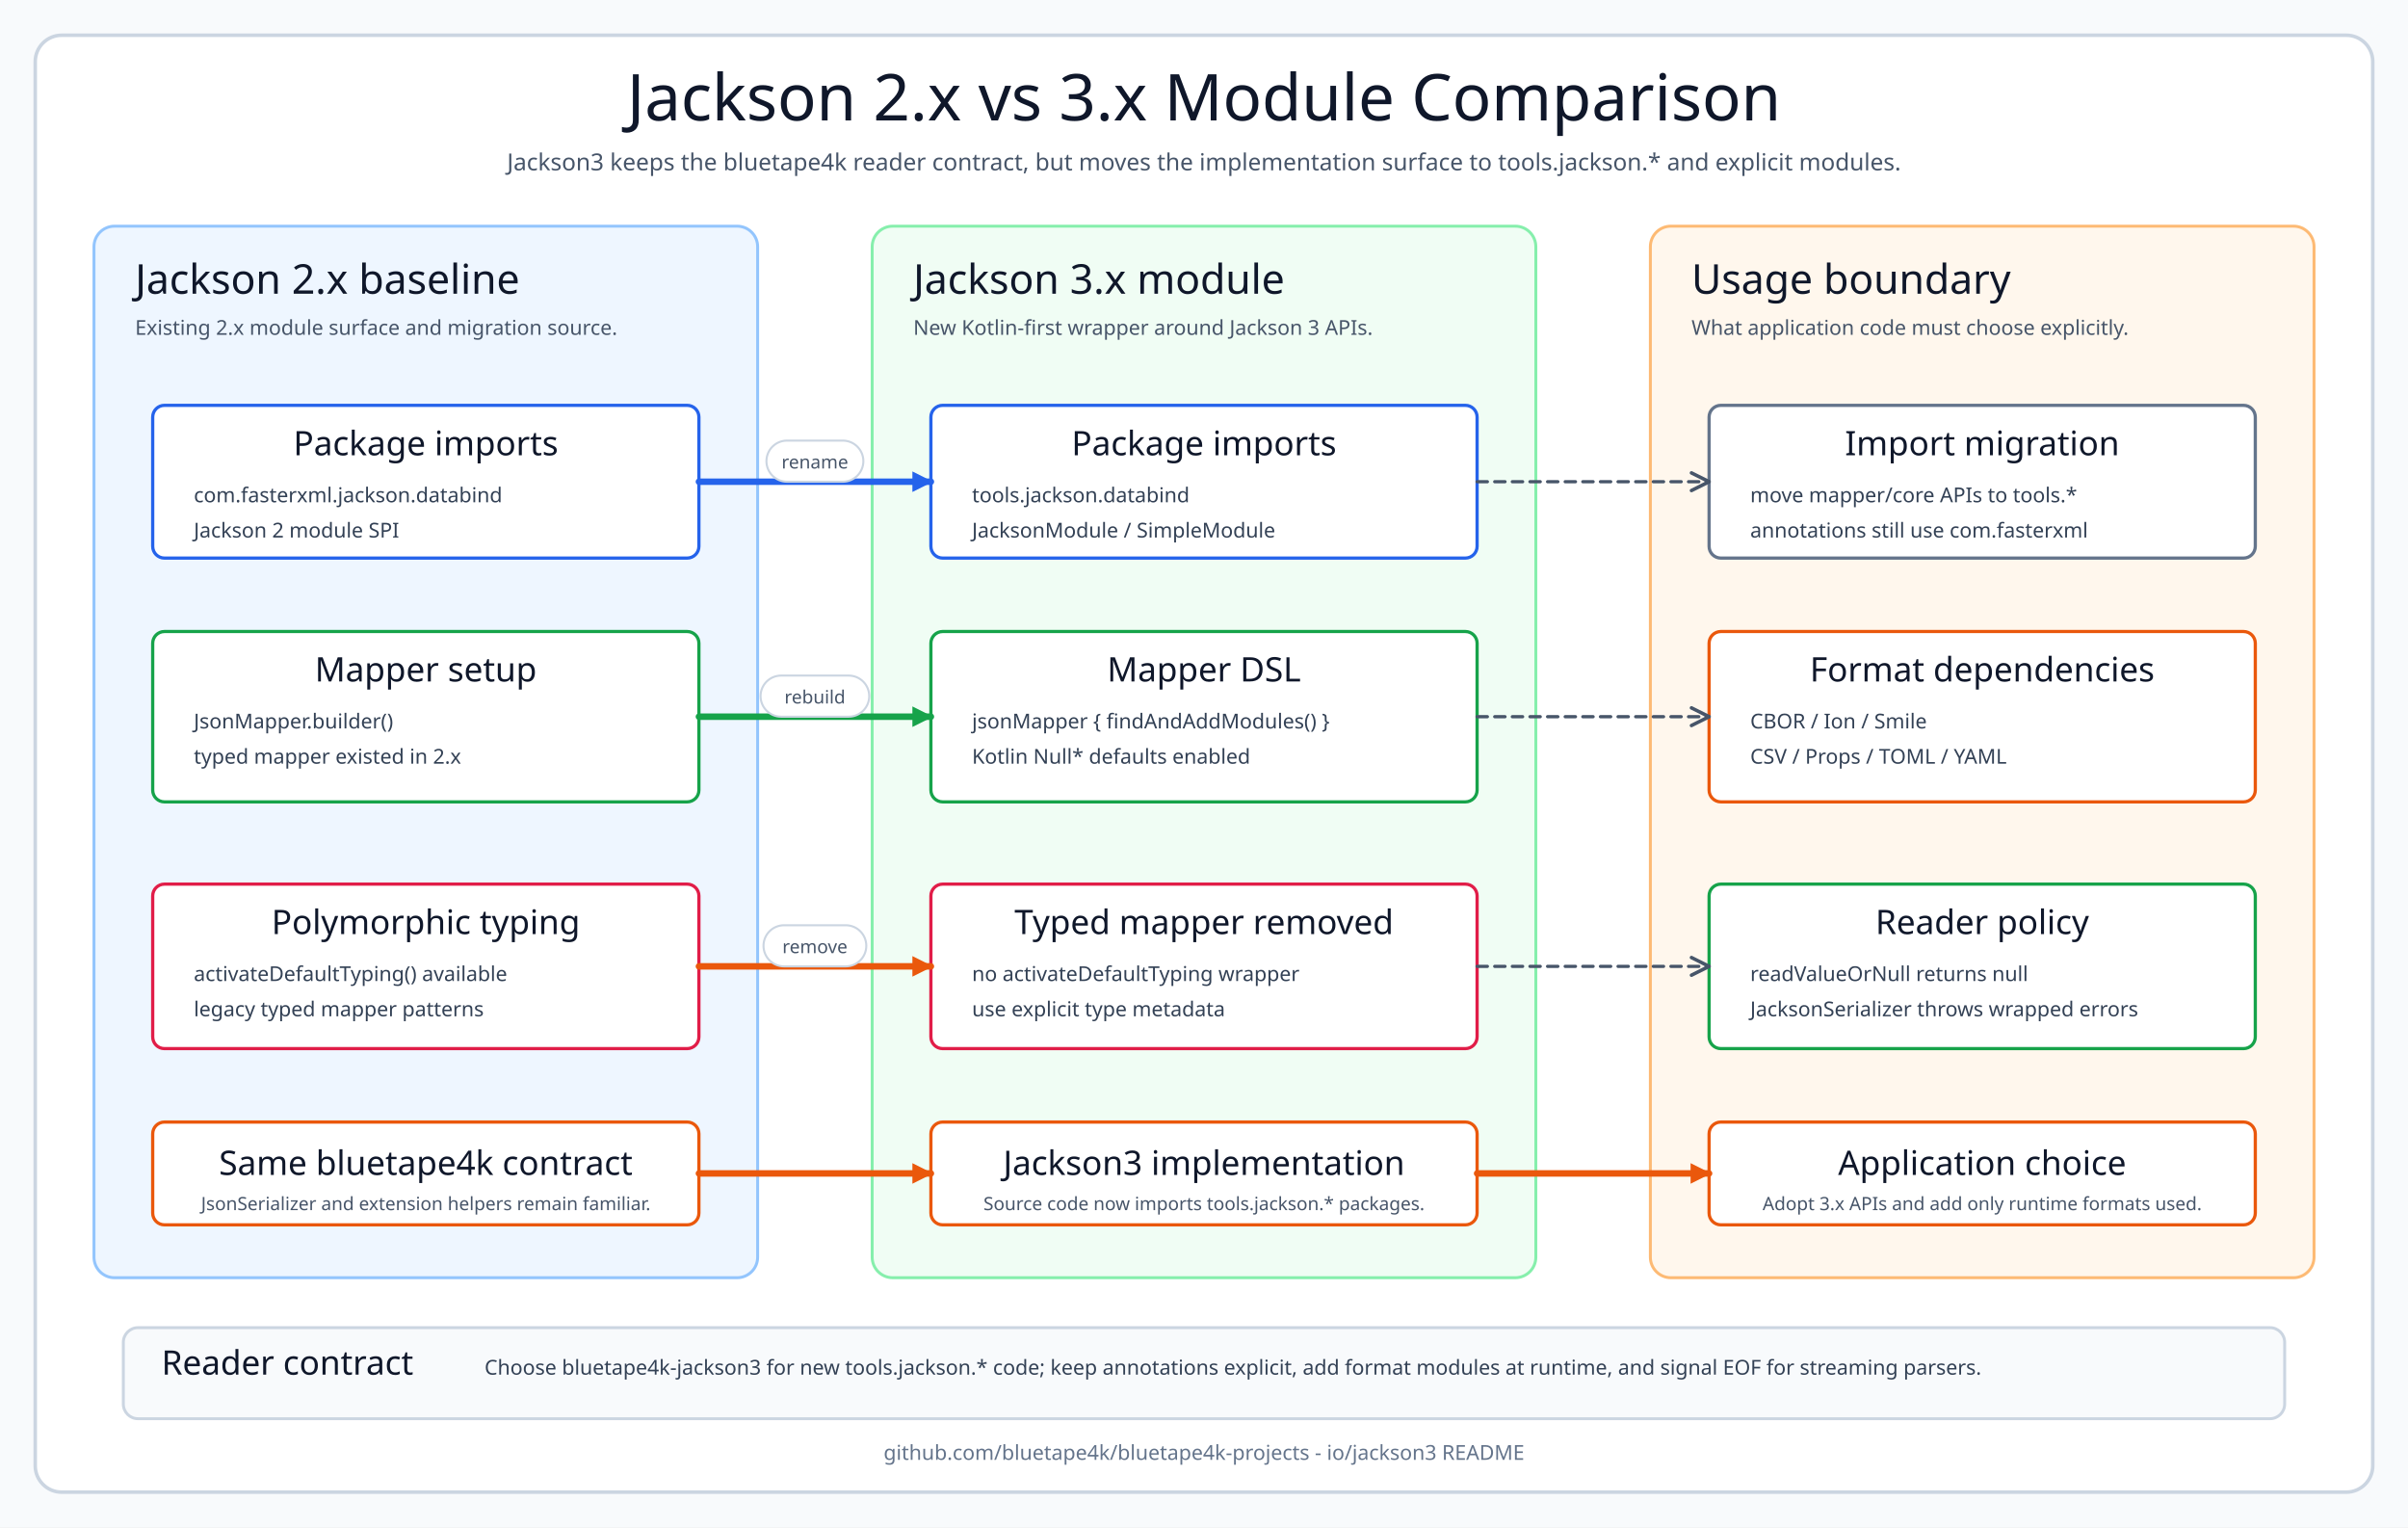
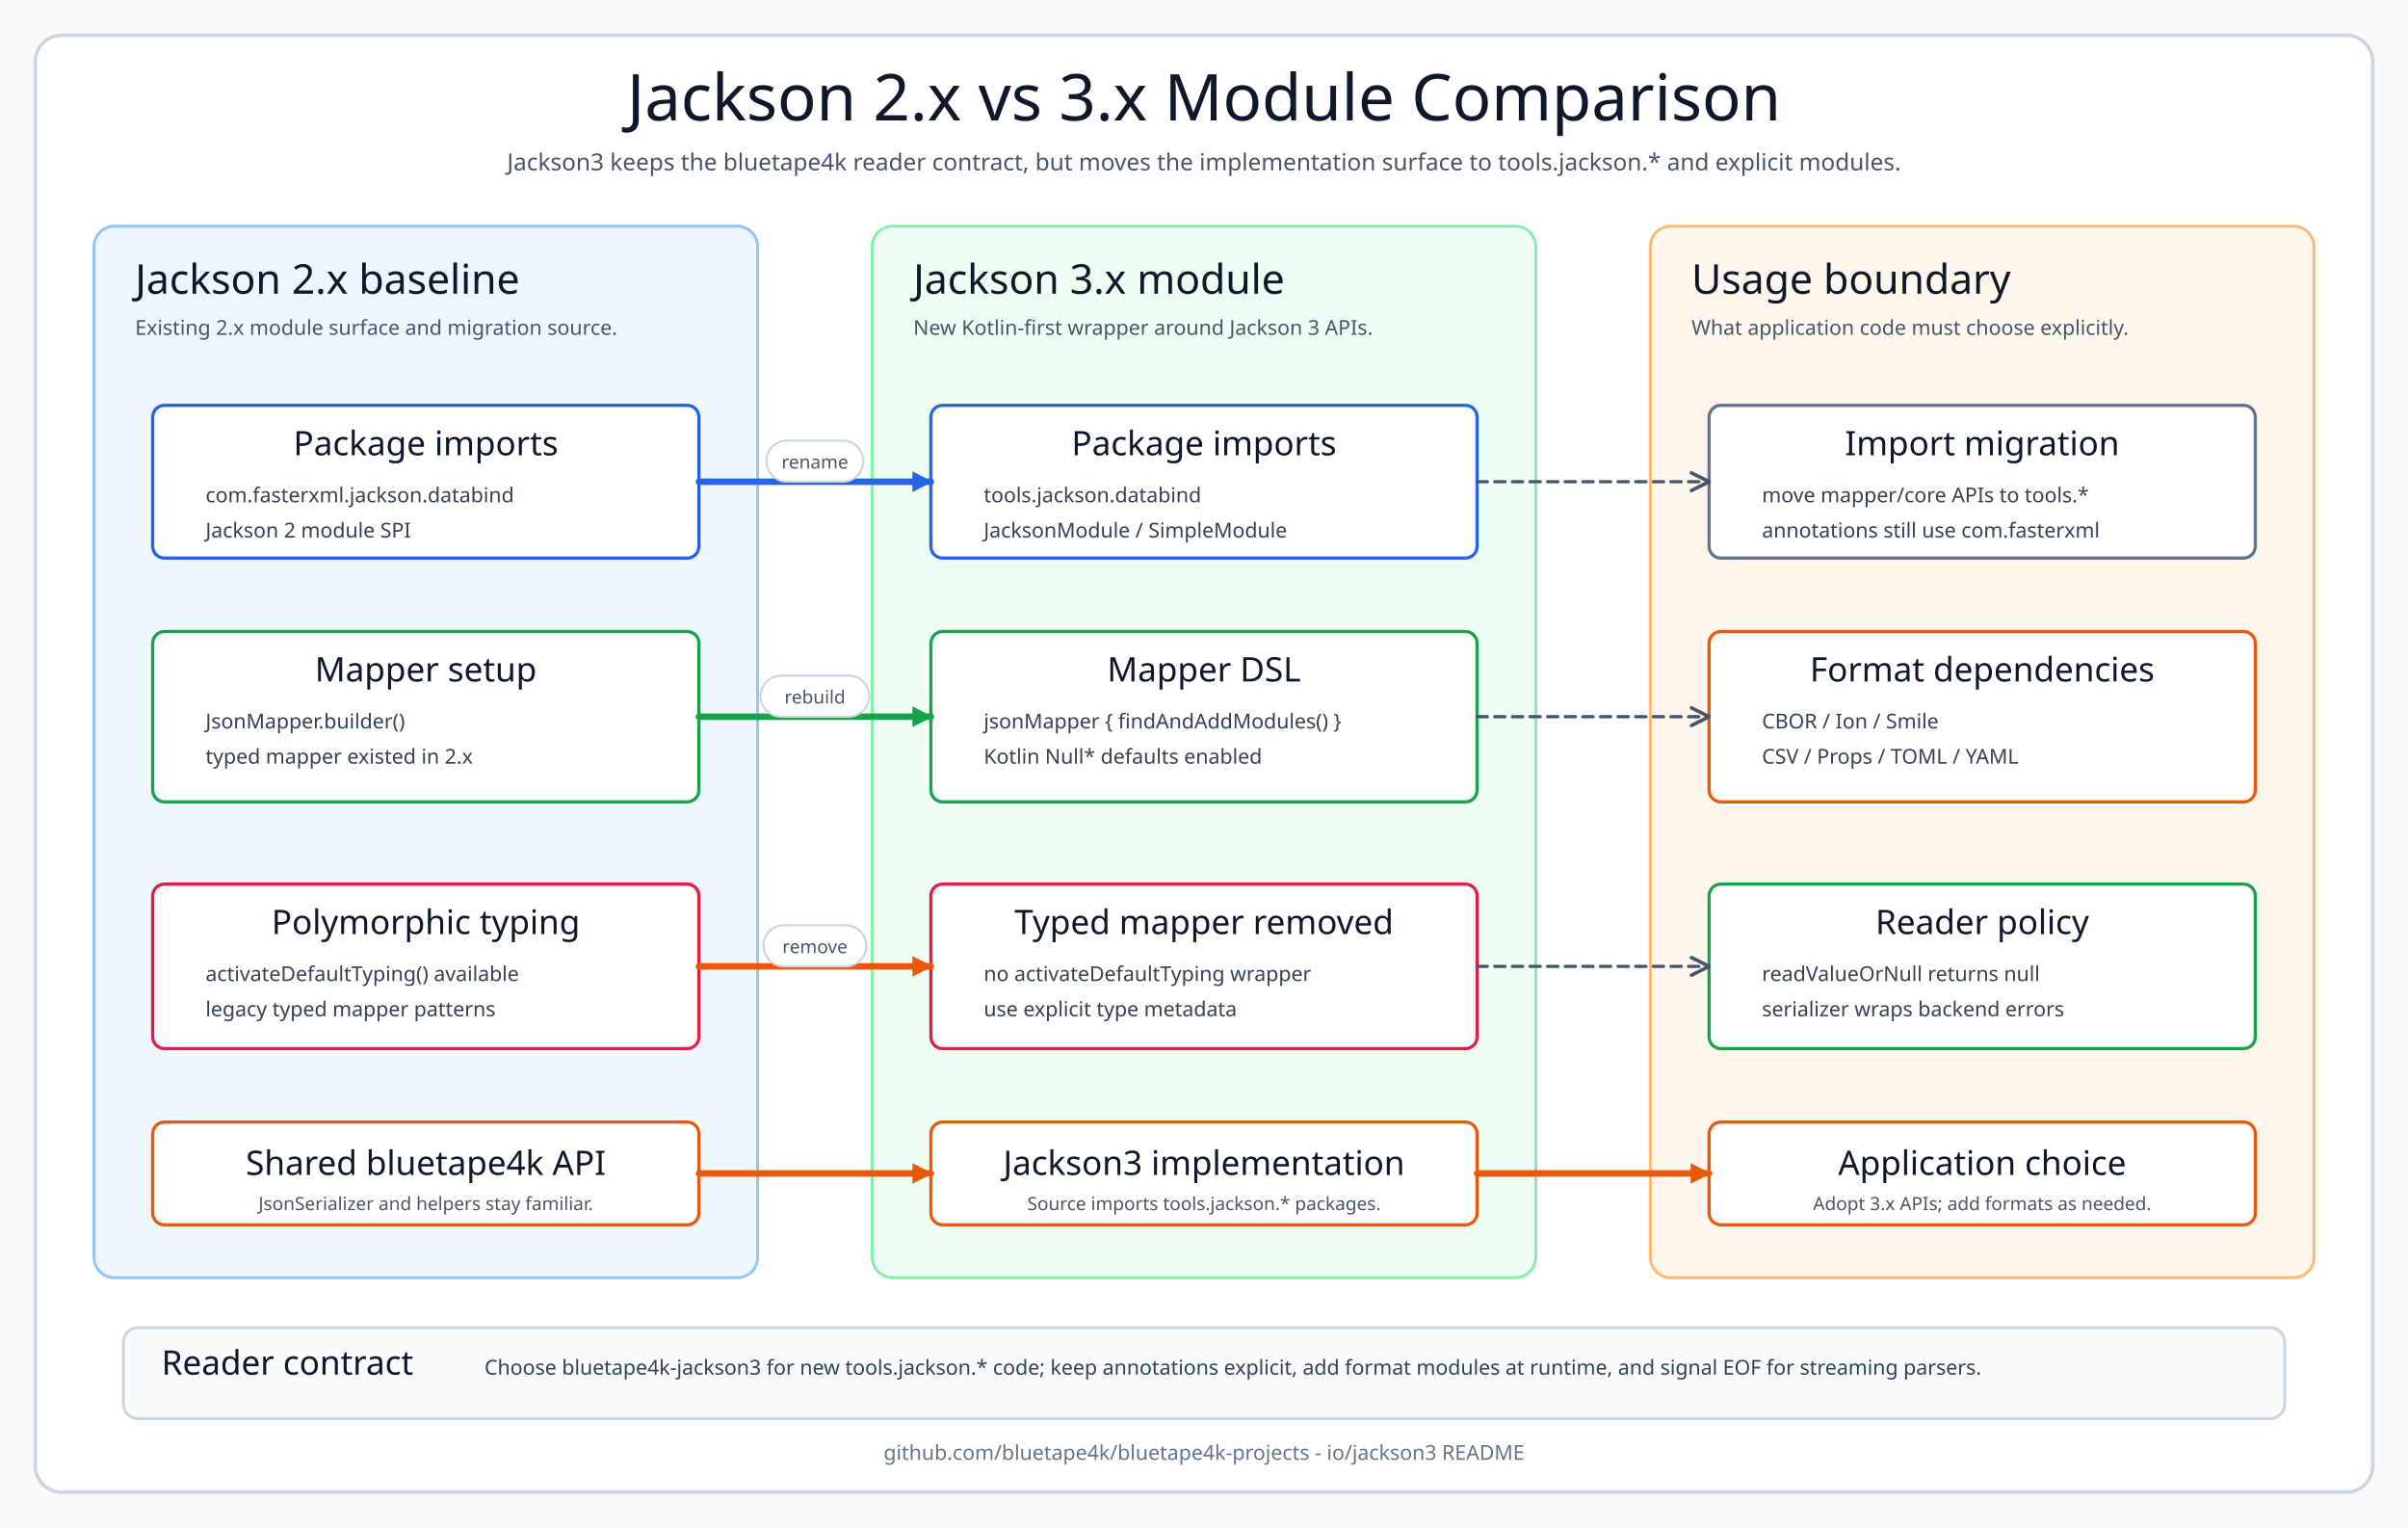
- <svg xmlns="http://www.w3.org/2000/svg" width="1640" height="1040" viewBox="0 0 1640 1040" role="img" aria-label="Jackson 2.x vs 3.x Module Comparison">
+ <svg xmlns="http://www.w3.org/2000/svg" data-intent="Compare the source-backed Jackson 2.x and 3.x module surfaces so readers can identify package migration, mapper configuration, removed default typing, format dependencies, and stable reader policies." data-evidence="io/jackson3/README.md; io/jackson3/src/main/kotlin/io/bluetape4k/jackson3/Jackson.kt; io/jackson3/build.gradle.kts" data-source-read="io/jackson3/README.md; io/jackson3/src/main/kotlin/io/bluetape4k/jackson3/Jackson.kt; io/jackson3/src/main/kotlin/io/bluetape4k/jackson3/JacksonSerializer.kt" width="1640" height="1040" viewBox="0 0 1640 1040" role="img" aria-label="Jackson 2.x vs 3.x Module Comparison">
  <defs>
    <marker id="arrow-blue" markerWidth="14" markerHeight="14" viewBox="0 0 10 10" refX="9" refY="5" orient="auto" markerUnits="userSpaceOnUse">
      <path d="M 0 0 L 10 5 L 0 10 Z" fill="#2563EB" stroke-dasharray="none" style="stroke-dasharray:none" />
    </marker>
    <marker id="arrow-green" markerWidth="14" markerHeight="14" viewBox="0 0 10 10" refX="9" refY="5" orient="auto" markerUnits="userSpaceOnUse">
      <path d="M 0 0 L 10 5 L 0 10 Z" fill="#16A34A" stroke-dasharray="none" style="stroke-dasharray:none" />
    </marker>
    <marker id="arrow-orange" markerWidth="14" markerHeight="14" viewBox="0 0 10 10" refX="9" refY="5" orient="auto" markerUnits="userSpaceOnUse">
      <path d="M 0 0 L 10 5 L 0 10 Z" fill="#EA580C" stroke-dasharray="none" style="stroke-dasharray:none" />
    </marker>
    <marker id="open-slate" markerWidth="12" markerHeight="12" viewBox="0 0 10 10" refX="8.5" refY="5" orient="auto" markerUnits="userSpaceOnUse">
      <path d="M 1 1 L 8.5 5 L 1 9" fill="none" stroke="#475569" stroke-width="1.8" stroke-linecap="round" stroke-linejoin="round" stroke-dasharray="none" style="stroke-dasharray:none" />
    </marker>
    <style>
      svg { font-family: "Architects Daughter", "Comic Mono", "Comic Sans MS", ui-sans-serif, system-ui, sans-serif; }
      .canvas { fill: #F8FAFC; }
      .shell { fill: #FFFFFF; stroke: #CBD5E1; stroke-width: 2.4; }
      .title { font-family: "Architects Daughter"; font-size: 44px; fill: #0F172A; }
      .subtitle { font-family: "Comic Mono"; font-size: 16px; fill: #475569; }
      .panelTitle { font-family: "Architects Daughter"; font-size: 28px; fill: #0F172A; }
      .panelNote { font-family: "Comic Mono"; font-size: 14px; fill: #475569; }
      .panel2 { fill: #EEF6FF; stroke: #93C5FD; stroke-width: 2; }
      .panel3 { fill: #F0FDF4; stroke: #86EFAC; stroke-width: 2; }
      .panelBoundary { fill: #FFF7ED; stroke: #FDBA74; stroke-width: 2; }
      .card { fill: #FFFFFF; stroke-width: 2.2; }
      .blue { stroke: #2563EB; }
      .green { stroke: #16A34A; }
      .orange { stroke: #EA580C; }
      .rose { stroke: #E11D48; }
      .slate { stroke: #64748B; }
      .cardTitle { font-family: "Architects Daughter"; font-size: 23px; fill: #0F172A; }
      .cardText { font-family: "Comic Mono"; font-size: 14px; fill: #334155; }
      .small { font-family: "Comic Mono"; font-size: 12.5px; fill: #475569; }
      .lane { fill: none; stroke-width: 4.4; stroke-linecap: round; stroke-linejoin: round; }
      .dependency { fill: none; stroke: #475569; stroke-width: 2.2; stroke-linecap: round; stroke-linejoin: round; stroke-dasharray: 7 5; marker-end: url(#open-slate); }
      .badge { fill: #FFFFFF; stroke: #CBD5E1; stroke-width: 1.4; }
      .footer { font-family: "Comic Mono"; font-size: 14px; fill: #64748B; }
    </style>
  </defs>
  <rect class="canvas" width="1640" height="1040" />
  <rect class="shell" x="24" y="24" width="1592" height="992" rx="18" />
  <text class="title" x="820" y="82" text-anchor="middle">Jackson 2.x vs 3.x Module Comparison</text>
  <text class="subtitle" x="820" y="116" text-anchor="middle">Jackson3 keeps the bluetape4k reader contract, but moves the implementation surface to tools.jackson.* and explicit modules.</text>
  <rect class="panel2" x="64" y="154" width="452" height="716" rx="14" />
  <text class="panelTitle" x="92" y="200">Jackson 2.x baseline</text>
  <text class="panelNote" x="92" y="228">Existing 2.x module surface and migration source.</text>
  <rect class="panel3" x="594" y="154" width="452" height="716" rx="14" />
  <text class="panelTitle" x="622" y="200">Jackson 3.x module</text>
  <text class="panelNote" x="622" y="228">New Kotlin-first wrapper around Jackson 3 APIs.</text>
  <rect class="panelBoundary" x="1124" y="154" width="452" height="716" rx="14" />
  <text class="panelTitle" x="1152" y="200">Usage boundary</text>
  <text class="panelNote" x="1152" y="228">What application code must choose explicitly.</text>
-   <g>
+   <g id="jackson2-imports">
    <rect class="card blue" x="104" y="276" width="372" height="104" rx="8" />
    <text class="cardTitle" x="290" y="310" text-anchor="middle">Package imports</text>
-     <text class="cardText" x="132" y="342">com.fasterxml.jackson.databind</text>
-     <text class="cardText" x="132" y="366">Jackson 2 module SPI</text>
+     <text class="cardText" x="140" y="342">com.fasterxml.jackson.databind</text>
+     <text class="cardText" x="140" y="366">Jackson 2 module SPI</text>
+   </g>
+   <g id="jackson3-imports">
    <rect class="card blue" x="634" y="276" width="372" height="104" rx="8" />
    <text class="cardTitle" x="820" y="310" text-anchor="middle">Package imports</text>
-     <text class="cardText" x="662" y="342">tools.jackson.databind</text>
-     <text class="cardText" x="662" y="366">JacksonModule / SimpleModule</text>
-     <path class="lane" d="M 476 328 H 634" stroke="#2563EB" marker-end="url(#arrow-blue)" />
-     <rect class="badge" x="522" y="300" width="66" height="28" rx="14" />
-     <text class="small" x="555" y="319" text-anchor="middle">rename</text>
+     <text class="cardText" x="670" y="342">tools.jackson.databind</text>
+     <text class="cardText" x="670" y="366">JacksonModule / SimpleModule</text>
  </g>
-   <g>
+   <path class="lane" d="M 476 328 H 634" stroke="#2563EB" marker-end="url(#arrow-blue)" />
+   <rect class="badge" x="522" y="300" width="66" height="28" rx="14" />
+   <text class="small" x="555" y="319" text-anchor="middle">rename</text>
+   <g id="jackson2-mapper">
    <rect class="card green" x="104" y="430" width="372" height="116" rx="8" />
    <text class="cardTitle" x="290" y="464" text-anchor="middle">Mapper setup</text>
-     <text class="cardText" x="132" y="496">JsonMapper.builder()</text>
-     <text class="cardText" x="132" y="520">typed mapper existed in 2.x</text>
+     <text class="cardText" x="140" y="496">JsonMapper.builder()</text>
+     <text class="cardText" x="140" y="520">typed mapper existed in 2.x</text>
+   </g>
+   <g id="jackson3-mapper">
    <rect class="card green" x="634" y="430" width="372" height="116" rx="8" />
    <text class="cardTitle" x="820" y="464" text-anchor="middle">Mapper DSL</text>
-     <text class="cardText" x="662" y="496">jsonMapper { findAndAddModules() }</text>
-     <text class="cardText" x="662" y="520">Kotlin Null* defaults enabled</text>
-     <path class="lane" d="M 476 488 H 634" stroke="#16A34A" marker-end="url(#arrow-green)" />
-     <rect class="badge" x="518" y="460" width="74" height="28" rx="14" />
-     <text class="small" x="555" y="479" text-anchor="middle">rebuild</text>
+     <text class="cardText" x="670" y="496">jsonMapper { findAndAddModules() }</text>
+     <text class="cardText" x="670" y="520">Kotlin Null* defaults enabled</text>
  </g>
-   <g>
+   <path class="lane" d="M 476 488 H 634" stroke="#16A34A" marker-end="url(#arrow-green)" />
+   <rect class="badge" x="518" y="460" width="74" height="28" rx="14" />
+   <text class="small" x="555" y="479" text-anchor="middle">rebuild</text>
+   <g id="jackson2-typing">
    <rect class="card rose" x="104" y="602" width="372" height="112" rx="8" />
    <text class="cardTitle" x="290" y="636" text-anchor="middle">Polymorphic typing</text>
-     <text class="cardText" x="132" y="668">activateDefaultTyping() available</text>
-     <text class="cardText" x="132" y="692">legacy typed mapper patterns</text>
+     <text class="cardText" x="140" y="668">activateDefaultTyping() available</text>
+     <text class="cardText" x="140" y="692">legacy typed mapper patterns</text>
+   </g>
+   <g id="jackson3-typing">
    <rect class="card rose" x="634" y="602" width="372" height="112" rx="8" />
    <text class="cardTitle" x="820" y="636" text-anchor="middle">Typed mapper removed</text>
-     <text class="cardText" x="662" y="668">no activateDefaultTyping wrapper</text>
-     <text class="cardText" x="662" y="692">use explicit type metadata</text>
-     <path class="lane" d="M 476 658 H 634" stroke="#EA580C" marker-end="url(#arrow-orange)" />
-     <rect class="badge" x="520" y="630" width="70" height="28" rx="14" />
-     <text class="small" x="555" y="649" text-anchor="middle">remove</text>
+     <text class="cardText" x="670" y="668">no activateDefaultTyping wrapper</text>
+     <text class="cardText" x="670" y="692">use explicit type metadata</text>
  </g>
-   <g>
+   <path class="lane" d="M 476 658 H 634" stroke="#EA580C" marker-end="url(#arrow-orange)" />
+   <rect class="badge" x="520" y="630" width="70" height="28" rx="14" />
+   <text class="small" x="555" y="649" text-anchor="middle">remove</text>
+   <g id="migration-boundary">
    <rect class="card slate" x="1164" y="276" width="372" height="104" rx="8" />
    <text class="cardTitle" x="1350" y="310" text-anchor="middle">Import migration</text>
-     <text class="cardText" x="1192" y="342">move mapper/core APIs to tools.*</text>
-     <text class="cardText" x="1192" y="366">annotations still use com.fasterxml</text>
+     <text class="cardText" x="1200" y="342">move mapper/core APIs to tools.*</text>
+     <text class="cardText" x="1200" y="366">annotations still use com.fasterxml</text>
+   </g>
+   <g id="format-boundary">
    <rect class="card orange" x="1164" y="430" width="372" height="116" rx="8" />
    <text class="cardTitle" x="1350" y="464" text-anchor="middle">Format dependencies</text>
-     <text class="cardText" x="1192" y="496">CBOR / Ion / Smile</text>
-     <text class="cardText" x="1192" y="520">CSV / Props / TOML / YAML</text>
+     <text class="cardText" x="1200" y="496">CBOR / Ion / Smile</text>
+     <text class="cardText" x="1200" y="520">CSV / Props / TOML / YAML</text>
+   </g>
+   <g id="reader-boundary">
    <rect class="card green" x="1164" y="602" width="372" height="112" rx="8" />
    <text class="cardTitle" x="1350" y="636" text-anchor="middle">Reader policy</text>
-     <text class="cardText" x="1192" y="668">readValueOrNull returns null</text>
-     <text class="cardText" x="1192" y="692">JacksonSerializer throws wrapped errors</text>
+     <text class="cardText" x="1200" y="668">readValueOrNull returns null</text>
+     <text class="cardText" x="1200" y="692">serializer wraps backend errors</text>
  </g>
  <path class="dependency" d="M 1006 328 H 1164" style="marker-end:none" />
  <polyline points="1152,334 1164,328 1152,322" fill="none" stroke="#475569" stroke-width="2.4" stroke-linecap="round" stroke-linejoin="round" stroke-dasharray="none" style="stroke-dasharray:none!important" data-direct-solid-head="true" />
  <path class="dependency" d="M 1006 488 H 1164" style="marker-end:none" />
  <polyline points="1152,494 1164,488 1152,482" fill="none" stroke="#475569" stroke-width="2.4" stroke-linecap="round" stroke-linejoin="round" stroke-dasharray="none" style="stroke-dasharray:none!important" data-direct-solid-head="true" />
  <path class="dependency" d="M 1006 658 H 1164" style="marker-end:none" />
  <polyline points="1152,664 1164,658 1152,652" fill="none" stroke="#475569" stroke-width="2.4" stroke-linecap="round" stroke-linejoin="round" stroke-dasharray="none" style="stroke-dasharray:none!important" data-direct-solid-head="true" />
-   <g>
+   <g id="stable-contract">
    <rect class="card orange" x="104" y="764" width="372" height="70" rx="8" />
-     <text class="cardTitle" x="290" y="800" text-anchor="middle">Same bluetape4k contract</text>
-     <text class="small" x="290" y="824" text-anchor="middle">JsonSerializer and extension helpers remain familiar.</text>
+     <text class="cardTitle" x="290" y="800" text-anchor="middle">Shared bluetape4k API</text>
+     <text class="small" x="290" y="824" text-anchor="middle">JsonSerializer and helpers stay familiar.</text>
+   </g>
+   <g id="jackson3-implementation">
    <rect class="card orange" x="634" y="764" width="372" height="70" rx="8" />
    <text class="cardTitle" x="820" y="800" text-anchor="middle">Jackson3 implementation</text>
-     <text class="small" x="820" y="824" text-anchor="middle">Source code now imports tools.jackson.* packages.</text>
+     <text class="small" x="820" y="824" text-anchor="middle">Source imports tools.jackson.* packages.</text>
+   </g>
+   <g id="application-choice">
    <rect class="card orange" x="1164" y="764" width="372" height="70" rx="8" />
    <text class="cardTitle" x="1350" y="800" text-anchor="middle">Application choice</text>
-     <text class="small" x="1350" y="824" text-anchor="middle">Adopt 3.x APIs and add only runtime formats used.</text>
-     <path class="lane" d="M 476 799 H 634" stroke="#EA580C" marker-end="url(#arrow-orange)" />
-     <path class="lane" d="M 1006 799 H 1164" stroke="#EA580C" marker-end="url(#arrow-orange)" />
+     <text class="small" x="1350" y="824" text-anchor="middle">Adopt 3.x APIs; add formats as needed.</text>
  </g>
+   <path class="lane" d="M 476 799 H 634" stroke="#EA580C" marker-end="url(#arrow-orange)" />
+   <path class="lane" d="M 1006 799 H 1164" stroke="#EA580C" marker-end="url(#arrow-orange)" />
  <g>
    <rect x="84" y="904" width="1472" height="62" rx="10" fill="#F8FAFC" stroke="#CBD5E1" stroke-width="2" />
    <text class="cardTitle" x="110" y="936">Reader contract</text>
    <text class="cardText" x="330" y="936">Choose bluetape4k-jackson3 for new tools.jackson.* code; keep annotations explicit, add format modules at runtime, and signal EOF for streaming parsers.</text>
  </g>
  <text class="footer" x="820" y="994" text-anchor="middle">github.com/bluetape4k/bluetape4k-projects - io/jackson3 README</text>
</svg>
